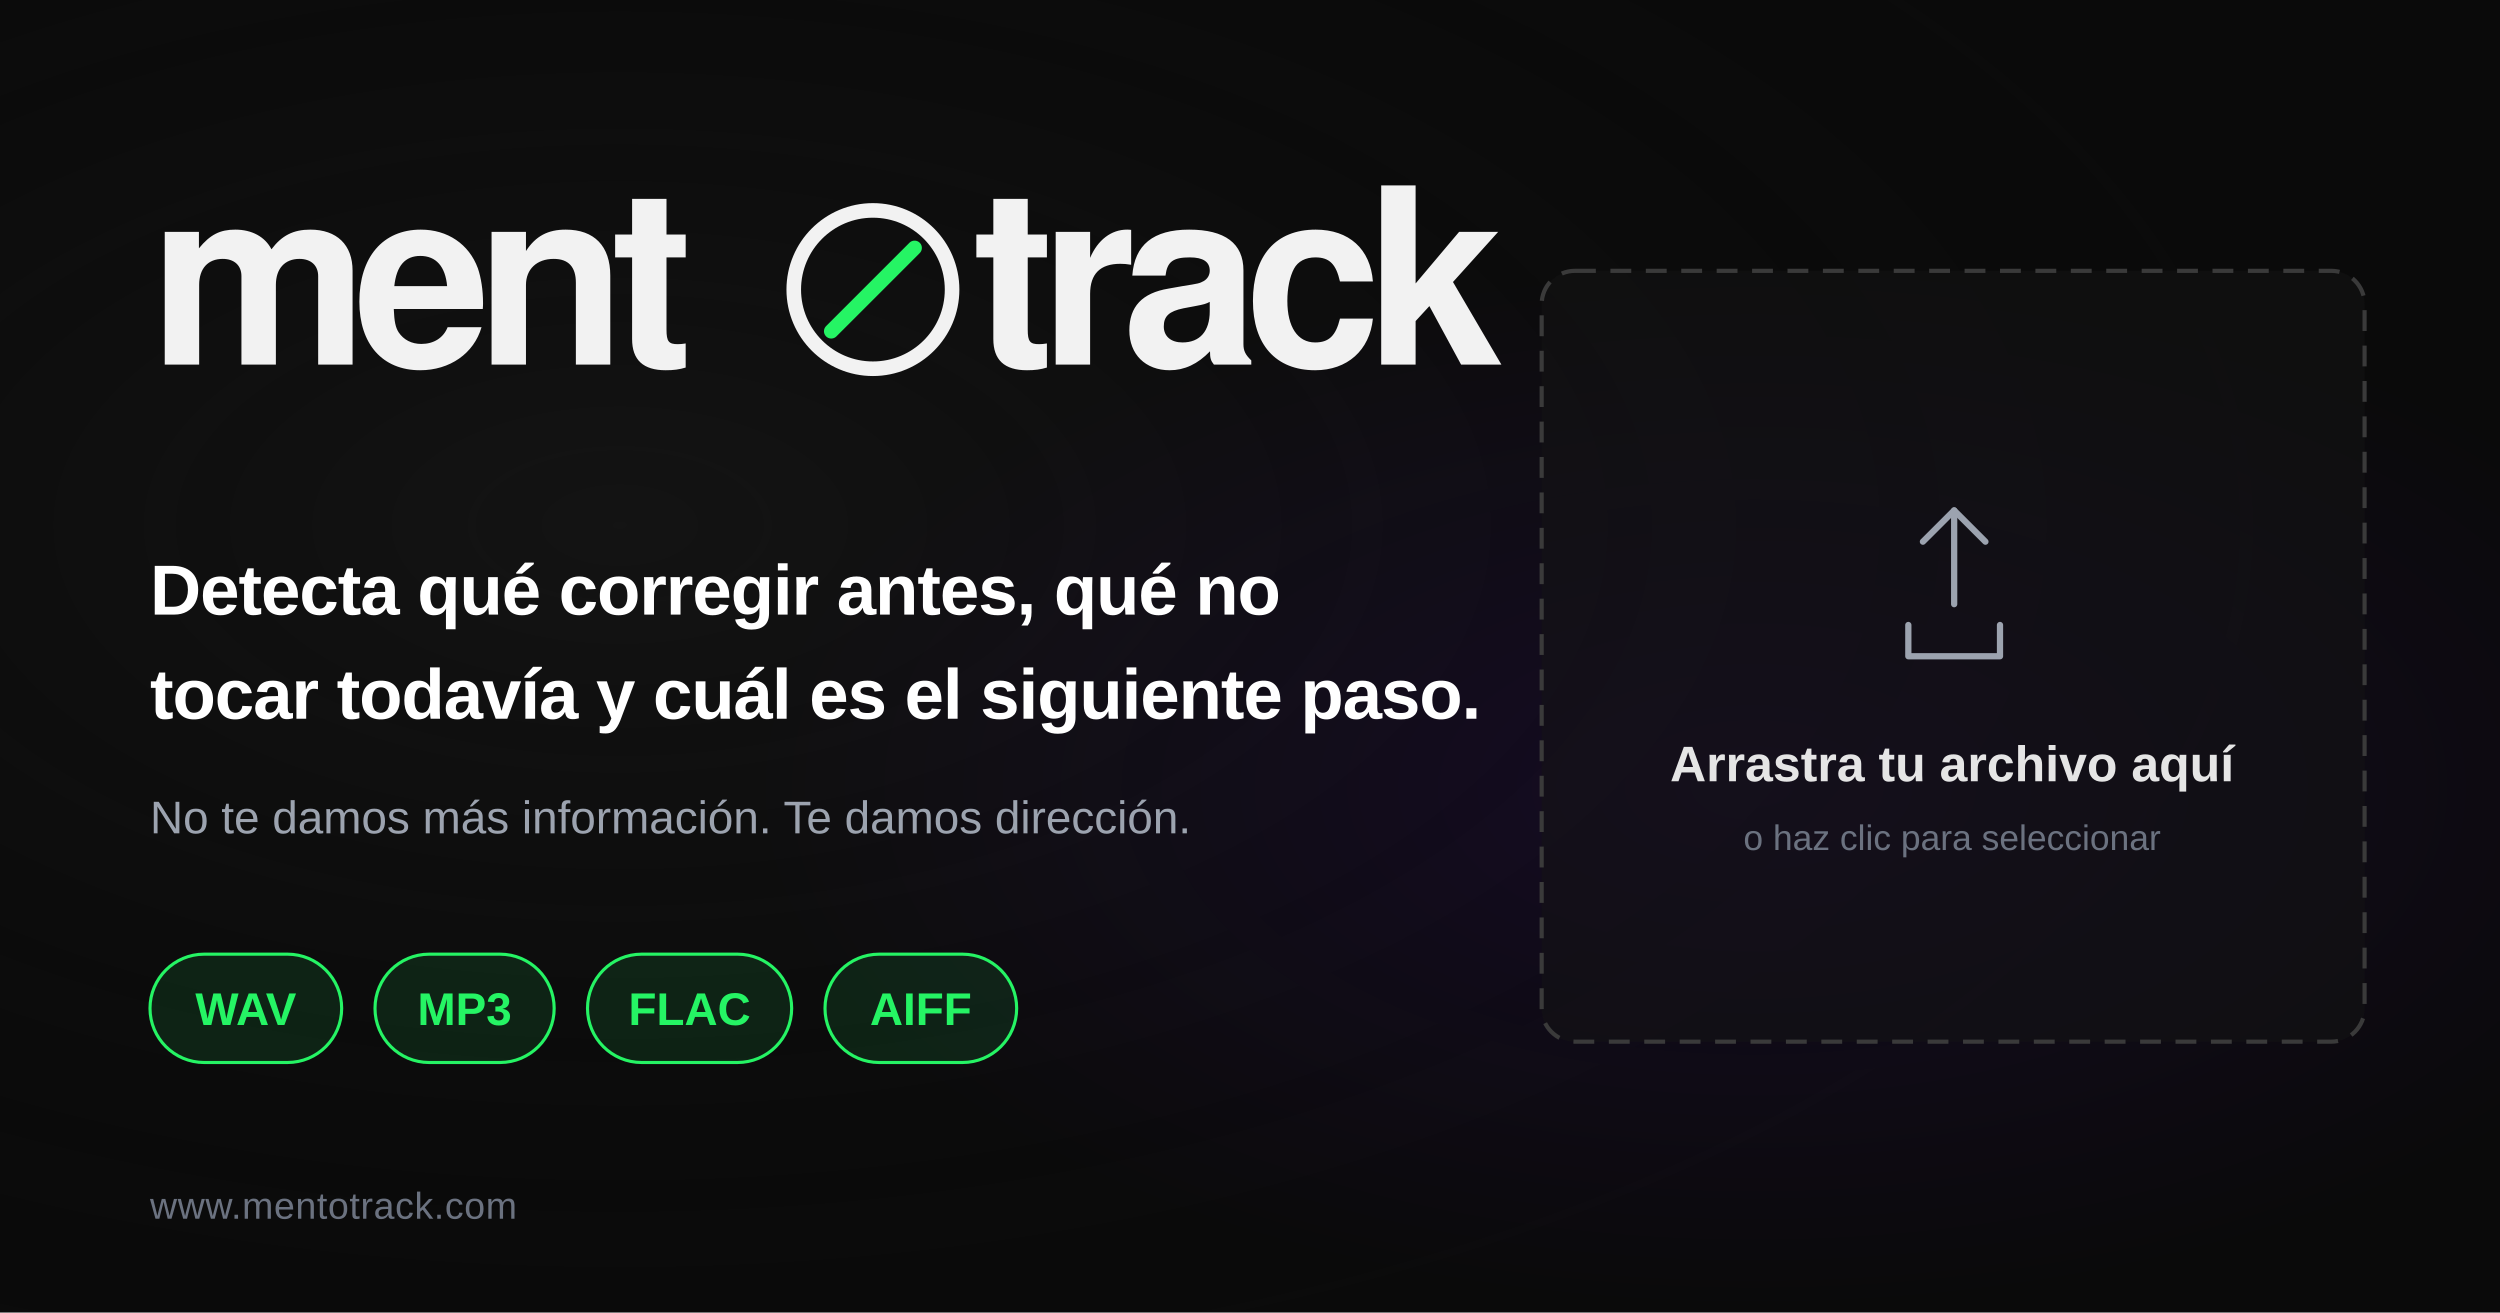
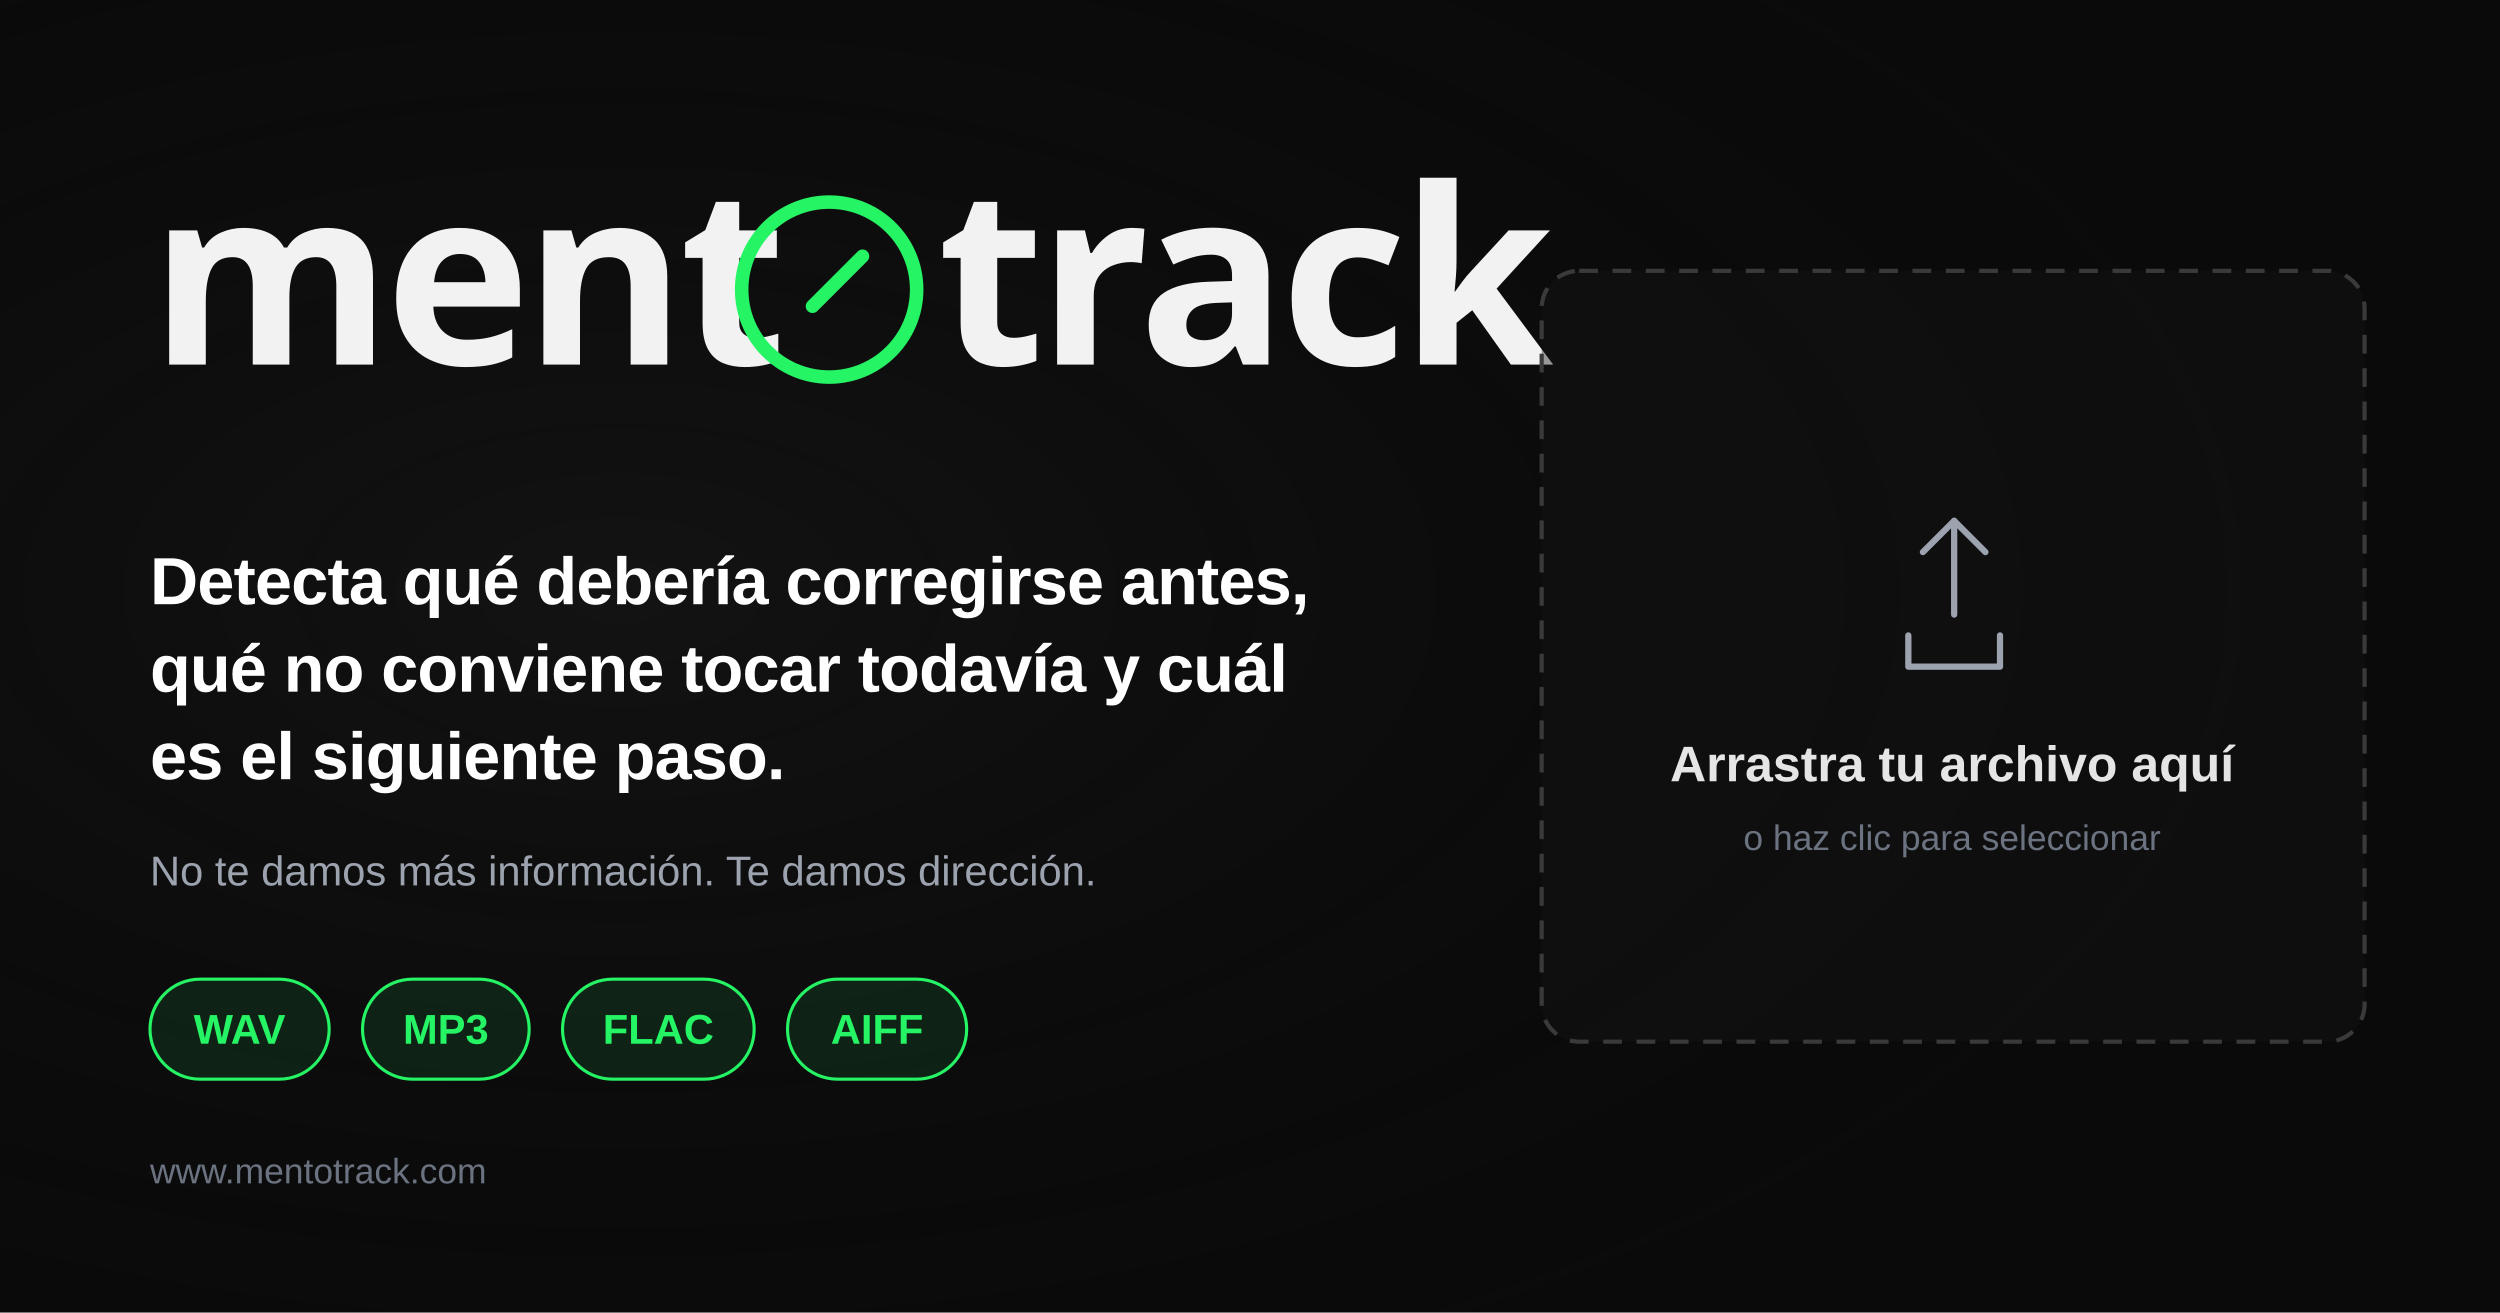
<svg xmlns="http://www.w3.org/2000/svg" viewBox="0 0 1200 630" width="1200" height="630">
  <defs>
-     <radialGradient id="vignette" cx="0.25" cy="0.4" r="0.7">
-       <stop offset="0%" stop-color="#1a1a1a" stop-opacity="0.6" />
+     <radialGradient id="vg" cx="0.25" cy="0.45" r="0.7">
+       <stop offset="0%" stop-color="#1a1a1a" stop-opacity="0.55" />
      <stop offset="100%" stop-color="#0a0a0a" stop-opacity="0" />
-     </radialGradient>
-     <radialGradient id="purpleGlow" cx="0.7" cy="0.6" r="0.4">
-       <stop offset="0%" stop-color="#6D10FF" stop-opacity="0.10" />
-       <stop offset="100%" stop-color="#6D10FF" stop-opacity="0" />
    </radialGradient>
  </defs>
  <rect width="1200" height="630" fill="#0a0a0a" />
-   <rect width="1200" height="630" fill="url(#vignette)" />
-   <rect width="1200" height="630" fill="url(#purpleGlow)" />
+   <rect width="1200" height="630" fill="url(#vg)" />
  <g transform="translate(72, 175)">
-     <text x="0" y="0" font-family="Arial Black, Helvetica, Arial, sans-serif" font-weight="900" font-size="118" fill="#F2F2F2" letter-spacing="-7">ment</text>
-     <g transform="translate(305, -78)">
-       <circle cx="42" cy="42" r="38" fill="none" stroke="#F2F2F2" stroke-width="7" />
-       <line x1="22" y1="62" x2="62" y2="22" stroke="#25F464" stroke-width="7" stroke-linecap="round" />
+     <text x="0" y="0" font-family="Termina, Arial Black, sans-serif" font-weight="600" font-size="118" fill="#F2F2F2" letter-spacing="-3">ment</text>
+     <g transform="translate(280, -82)">
+       <circle cx="46" cy="46" r="42" fill="none" stroke="#25F464" stroke-width="6.5" />
+       <line x1="62" y1="30" x2="38" y2="54" stroke="#25F464" stroke-width="6.5" stroke-linecap="round" />
    </g>
-     <text x="395" y="0" font-family="Arial Black, Helvetica, Arial, sans-serif" font-weight="900" font-size="118" fill="#F2F2F2" letter-spacing="-7">track</text>
+     <text x="378" y="0" font-family="Termina, Arial Black, sans-serif" font-weight="600" font-size="118" fill="#F2F2F2" letter-spacing="-3">track</text>
  </g>
-   <text font-family="Arial, Helvetica, sans-serif" font-weight="700" font-size="34" fill="#FFFFFF" letter-spacing="-0.5">
-     <tspan x="72" y="295">Detecta qué corregir antes, qué no</tspan>
-     <tspan x="72" y="345">tocar todavía y cuál es el siguiente paso.</tspan>
+   <text font-family="Arial, Helvetica, sans-serif" font-weight="700" font-size="32" fill="#FFFFFF" letter-spacing="-0.4">
+     <tspan x="72" y="290">Detecta qué debería corregirse antes,</tspan>
+     <tspan x="72" y="332">qué no conviene tocar todavía y cuál</tspan>
+     <tspan x="72" y="374">es el siguiente paso.</tspan>
  </text>
-   <text x="72" y="400" font-family="Arial, Helvetica, sans-serif" font-weight="400" font-size="22" fill="#9CA3AF">No te damos más información. Te damos dirección.</text>
-   <g transform="translate(72, 458)">
+   <text x="72" y="425" font-family="Arial, Helvetica, sans-serif" font-weight="400" font-size="20" fill="#9CA3AF">No te damos más información. Te damos dirección.</text>
+   <g transform="translate(72, 470)">
    <g>
-       <rect x="0" y="0" width="92" height="52" rx="26" fill="rgba(37,244,100,0.10)" stroke="#25F464" stroke-width="1.5" />
-       <text x="46" y="34" text-anchor="middle" font-family="Arial, sans-serif" font-weight="700" font-size="22" fill="#25F464">WAV</text>
+       <rect x="0" y="0" width="86" height="48" rx="24" fill="rgba(37,244,100,0.10)" stroke="#25F464" stroke-width="1.5" />
+       <text x="43" y="31" text-anchor="middle" font-family="Arial, sans-serif" font-weight="700" font-size="20" fill="#25F464">WAV</text>
    </g>
-     <g transform="translate(108, 0)">
-       <rect x="0" y="0" width="86" height="52" rx="26" fill="rgba(37,244,100,0.10)" stroke="#25F464" stroke-width="1.5" />
-       <text x="43" y="34" text-anchor="middle" font-family="Arial, sans-serif" font-weight="700" font-size="22" fill="#25F464">MP3</text>
+     <g transform="translate(102, 0)">
+       <rect x="0" y="0" width="80" height="48" rx="24" fill="rgba(37,244,100,0.10)" stroke="#25F464" stroke-width="1.5" />
+       <text x="40" y="31" text-anchor="middle" font-family="Arial, sans-serif" font-weight="700" font-size="20" fill="#25F464">MP3</text>
    </g>
-     <g transform="translate(210, 0)">
-       <rect x="0" y="0" width="98" height="52" rx="26" fill="rgba(37,244,100,0.10)" stroke="#25F464" stroke-width="1.5" />
-       <text x="49" y="34" text-anchor="middle" font-family="Arial, sans-serif" font-weight="700" font-size="22" fill="#25F464">FLAC</text>
+     <g transform="translate(198, 0)">
+       <rect x="0" y="0" width="92" height="48" rx="24" fill="rgba(37,244,100,0.10)" stroke="#25F464" stroke-width="1.5" />
+       <text x="46" y="31" text-anchor="middle" font-family="Arial, sans-serif" font-weight="700" font-size="20" fill="#25F464">FLAC</text>
    </g>
-     <g transform="translate(324, 0)">
-       <rect x="0" y="0" width="92" height="52" rx="26" fill="rgba(37,244,100,0.10)" stroke="#25F464" stroke-width="1.5" />
-       <text x="46" y="34" text-anchor="middle" font-family="Arial, sans-serif" font-weight="700" font-size="22" fill="#25F464">AIFF</text>
+     <g transform="translate(306, 0)">
+       <rect x="0" y="0" width="86" height="48" rx="24" fill="rgba(37,244,100,0.10)" stroke="#25F464" stroke-width="1.5" />
+       <text x="43" y="31" text-anchor="middle" font-family="Arial, sans-serif" font-weight="700" font-size="20" fill="#25F464">AIFF</text>
    </g>
  </g>
+   <text x="72" y="568" font-family="Arial, Helvetica, sans-serif" font-weight="400" font-size="17" fill="#6B7280">www.mentotrack.com</text>
  <g transform="translate(740, 130)">
-     <rect x="0" y="0" width="395" height="370" rx="16" fill="rgba(20,20,20,0.5)" stroke="#3a3a3a" stroke-width="2" stroke-dasharray="10,7" />
-     <g transform="translate(178, 110)" stroke="#9CA3AF" stroke-width="3" fill="none" stroke-linecap="round" stroke-linejoin="round">
+     <rect x="0" y="0" width="395" height="370" rx="18" fill="rgba(20,20,20,0.4)" stroke="#3a3a3a" stroke-width="2" stroke-dasharray="9,7" />
+     <g transform="translate(178, 115)" stroke="#9CA3AF" stroke-width="3" fill="none" stroke-linecap="round" stroke-linejoin="round">
      <path d="M20 5 L20 50" />
      <path d="M5 20 L20 5 L35 20" />
      <path d="M-2 60 L-2 75 L42 75 L42 60" />
    </g>
    <text x="197" y="245" text-anchor="middle" font-family="Arial, Helvetica, sans-serif" font-weight="600" font-size="24" fill="#E5E5E5">Arrastra tu archivo aquí</text>
    <text x="197" y="278" text-anchor="middle" font-family="Arial, Helvetica, sans-serif" font-weight="400" font-size="17" fill="#6B7280">o haz clic para seleccionar</text>
  </g>
-   <text x="72" y="585" font-family="Arial, Helvetica, sans-serif" font-weight="500" font-size="18" fill="#6B7280" letter-spacing="0.3">www.mentotrack.com</text>
</svg>
